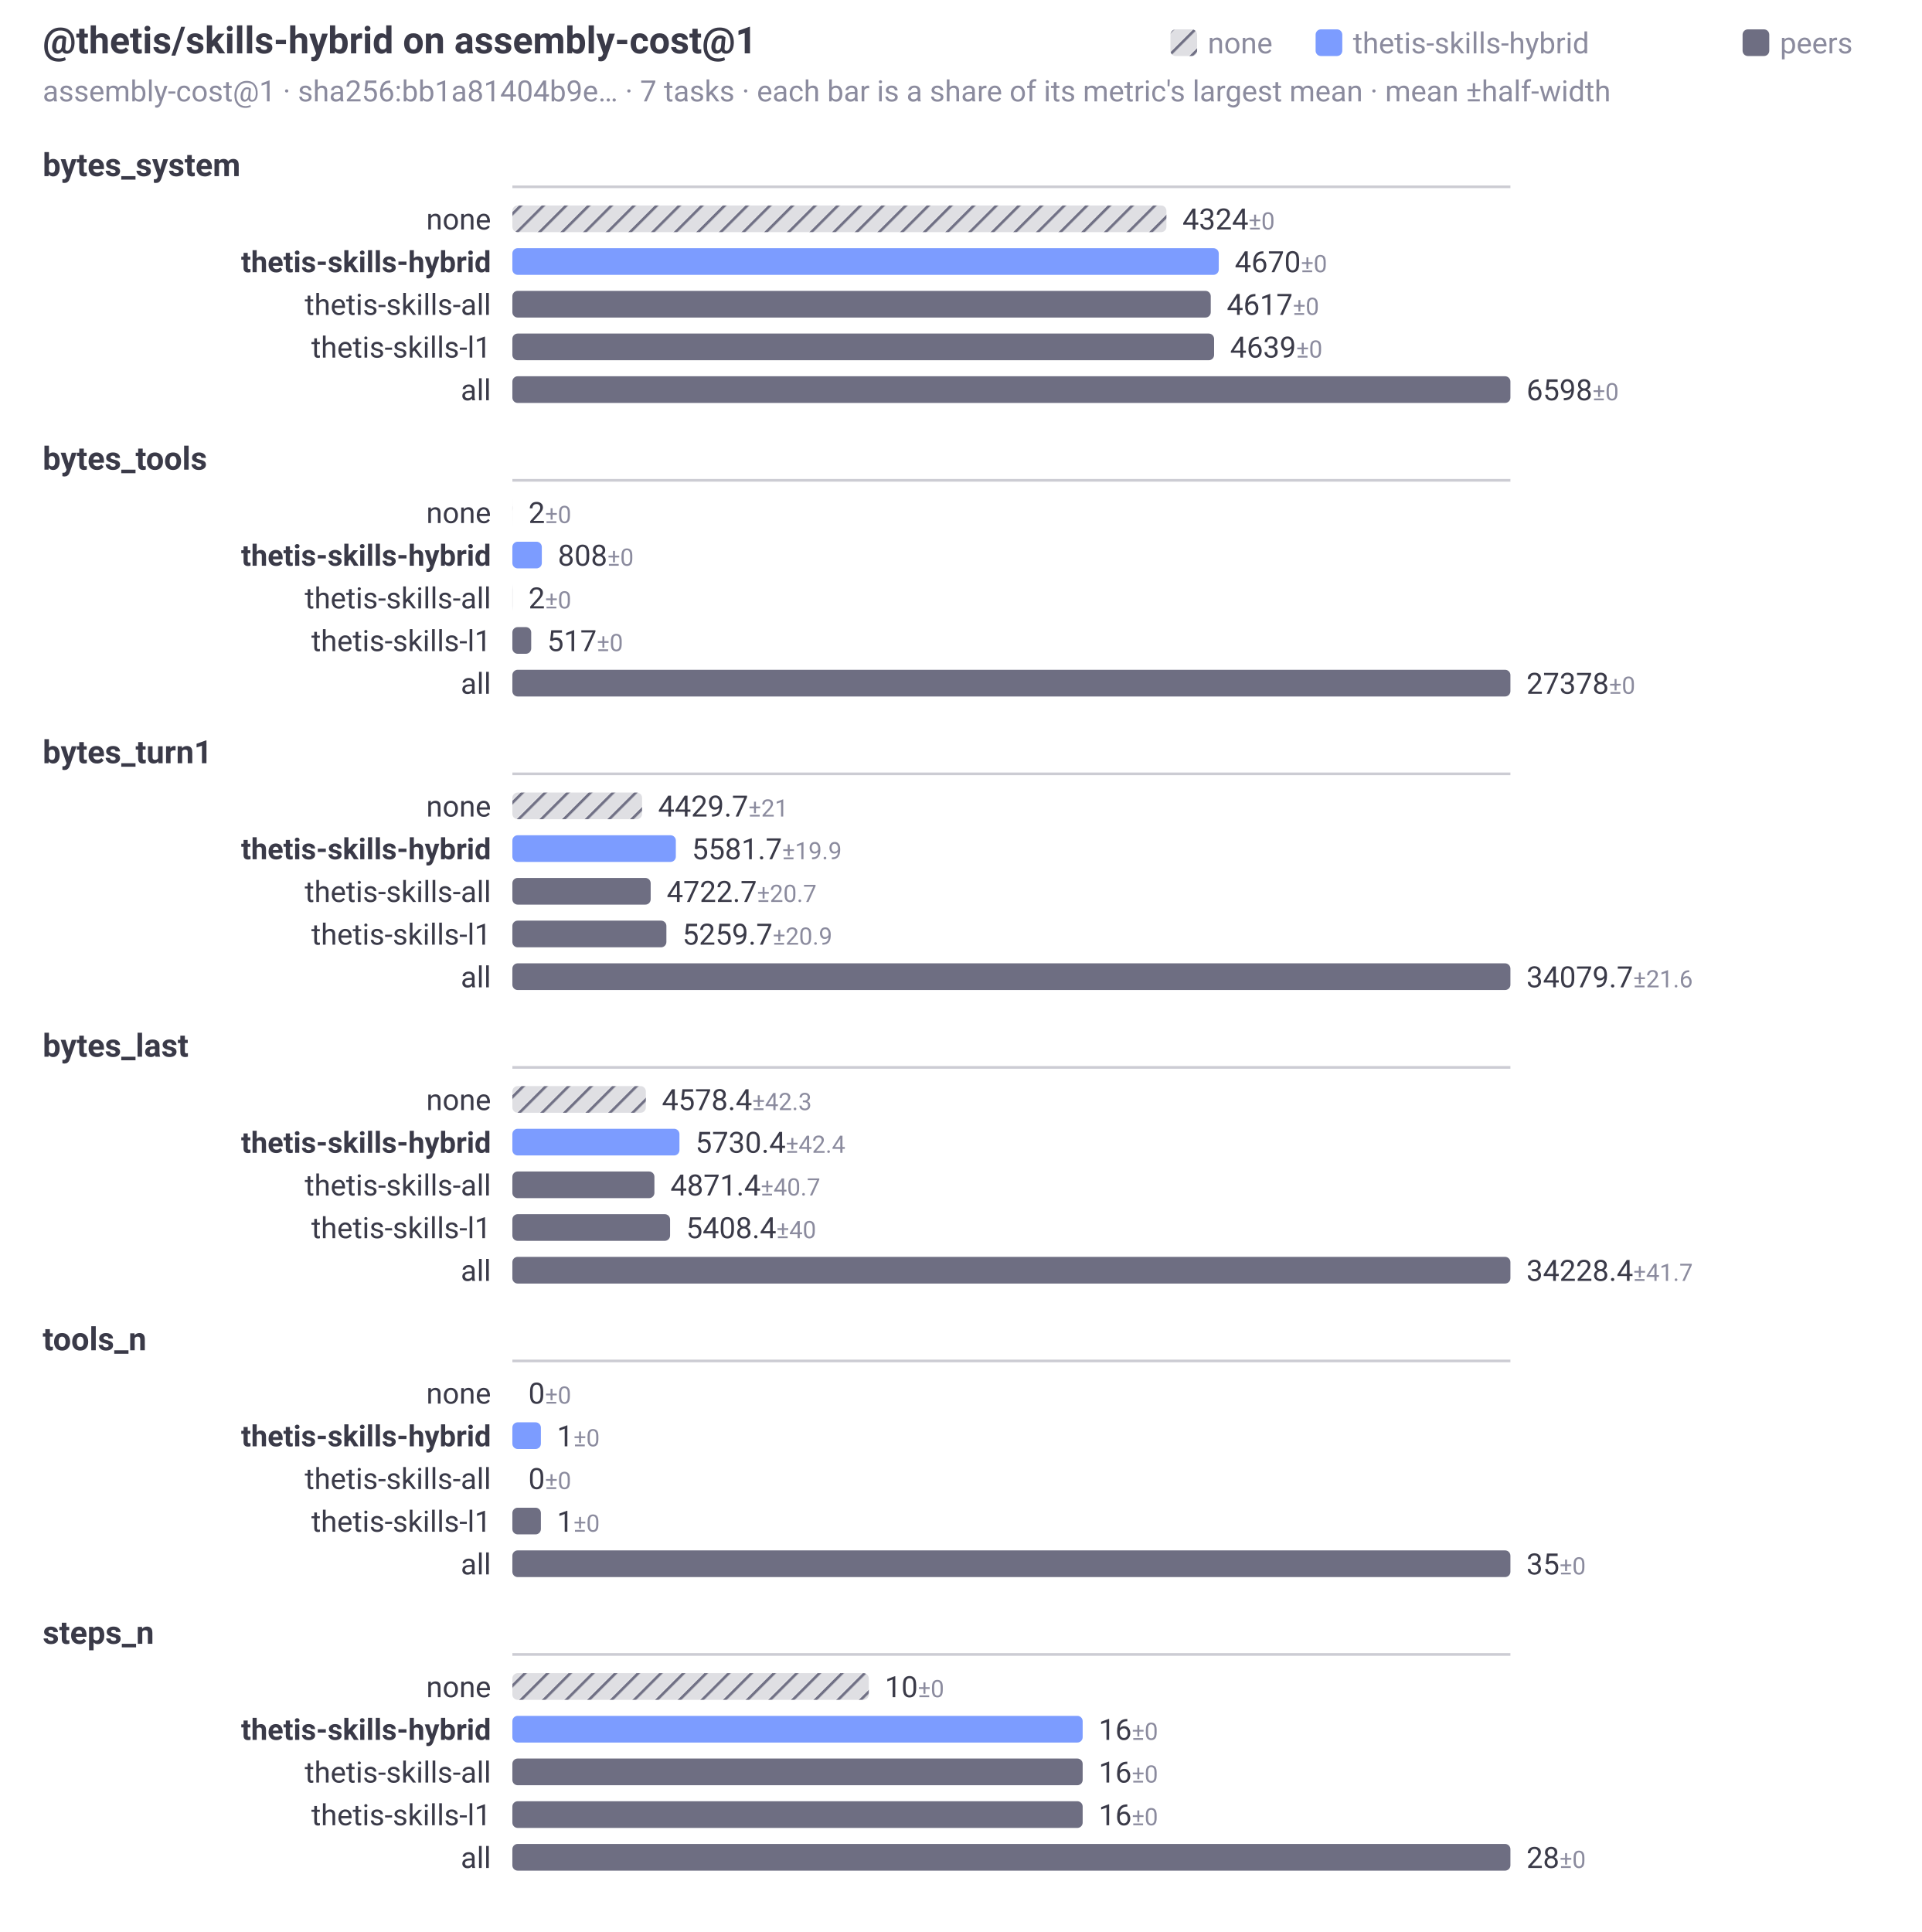
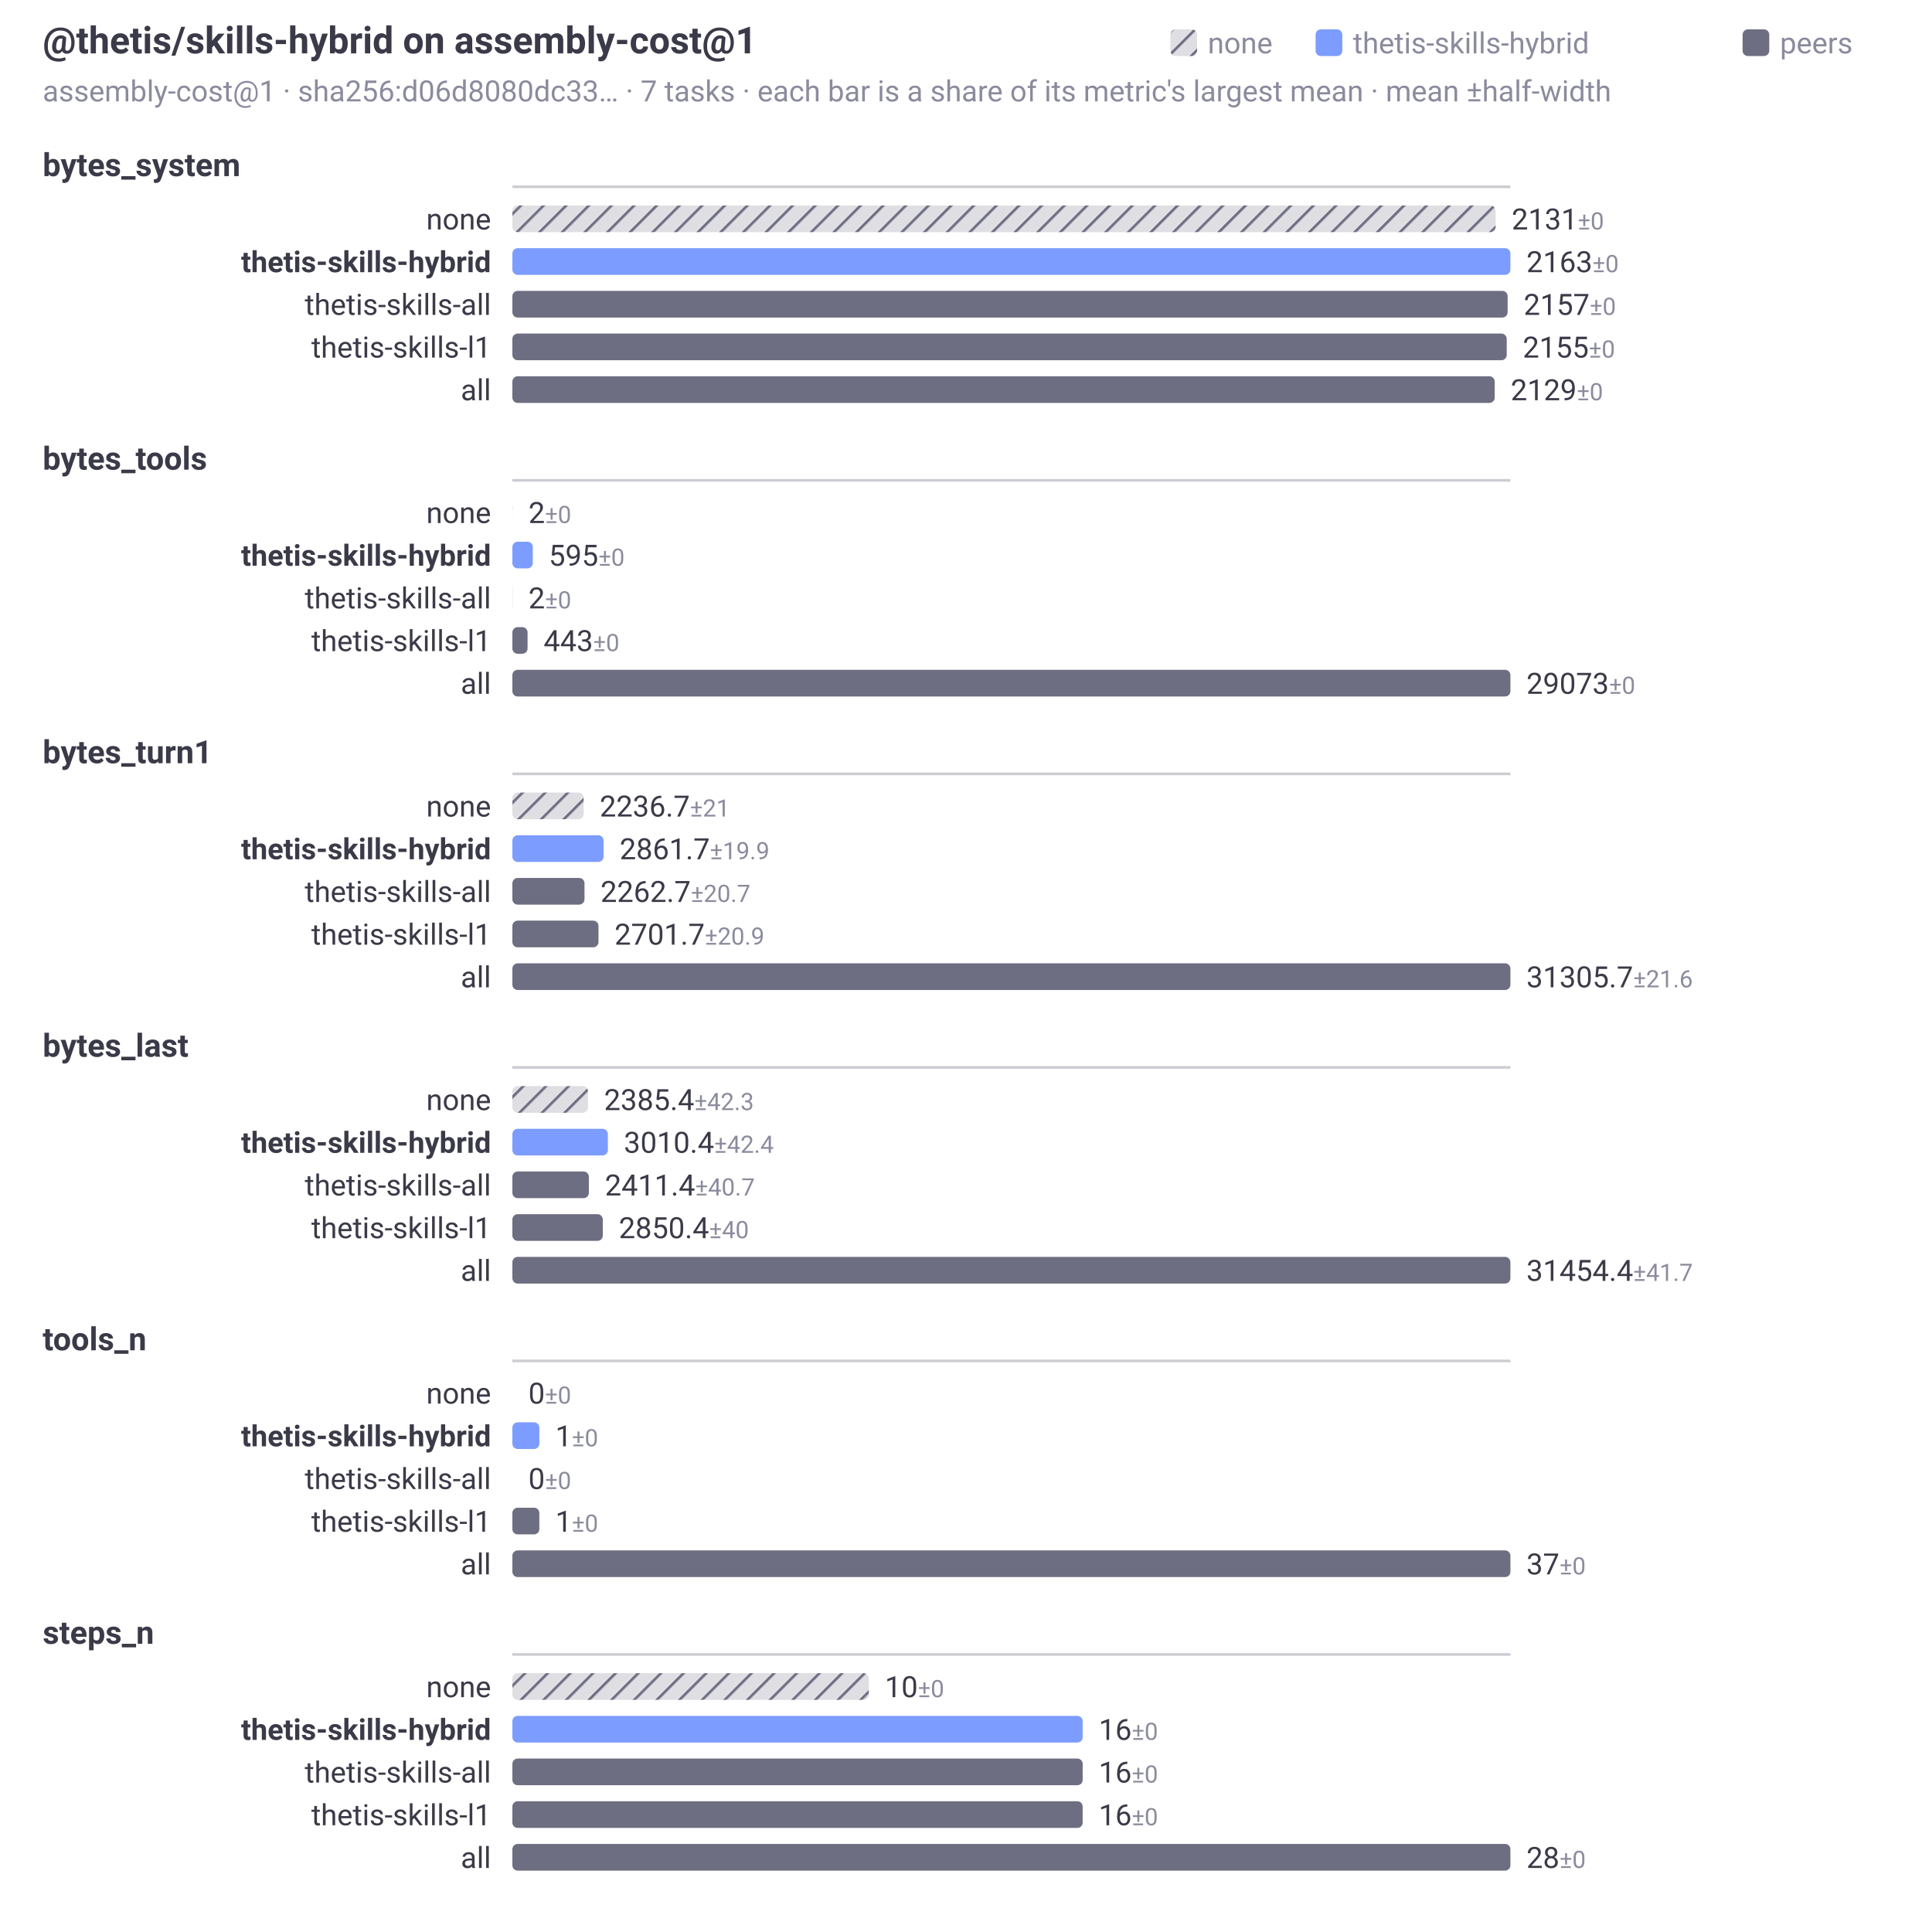
<svg xmlns="http://www.w3.org/2000/svg" width="720" height="724" viewBox="0 0 720 724" role="img" aria-labelledby="t d" font-family="system-ui, -apple-system, Segoe UI, Roboto, sans-serif">
  <style>.t{fill:#3a3a48}.f{fill:#8b8b9e}@media (prefers-color-scheme:dark){.t{fill:#d2d2dc}.f{fill:#9a9aae}}</style>
  <defs>
    <pattern id="hatch" width="6" height="6" patternUnits="userSpaceOnUse" patternTransform="rotate(45)">
      <rect width="6" height="6" fill="#6e6e82" fill-opacity="0.22" />
      <line x1="0" y1="0" x2="0" y2="6" stroke="#6e6e82" stroke-width="2" />
    </pattern>
  </defs>
  <text class="t" x="16" y="20" font-size="14" font-weight="600">@thetis/skills-hybrid on assembly-cost@1</text>
-   <text class="f" x="16" y="38" font-size="11">assembly-cost@1 · sha256:bb1a81404b9e… · 7 tasks · each bar is a share of its metric's largest mean · mean ±half-width</text>
+   <text class="f" x="16" y="38" font-size="11">assembly-cost@1 · sha256:d06d8080dc33… · 7 tasks · each bar is a share of its metric's largest mean · mean ±half-width</text>
  <rect x="653" y="11" width="10" height="10" rx="2" fill="#6e6e82" />
  <text class="f" x="667" y="20" font-size="11">peers</text>
  <rect x="493" y="11" width="10" height="10" rx="2" fill="#7c9cff" />
  <text class="f" x="507" y="20" font-size="11">thetis-skills-hybrid</text>
  <rect x="438.6" y="11" width="10" height="10" rx="2" fill="url(#hatch)" />
  <text class="f" x="452.6" y="20" font-size="11">none</text>
  <text class="t" x="16" y="66" font-size="12" font-weight="600">bytes_system</text>
  <line x1="192" y1="70" x2="566" y2="70" stroke="#6e6e82" stroke-opacity="0.35" stroke-width="1" />
  <text class="t" x="184" y="86" font-size="11" text-anchor="end">none</text>
-   <rect x="192" y="77" width="245.1" height="10" rx="2" fill="url(#hatch)" />
-   <text class="t" x="443.1" y="86" font-size="11">4324<tspan class="f" font-size="9"> ±0</tspan>
+   <rect x="192" y="77" width="368.47" height="10" rx="2" fill="url(#hatch)" />
+   <text class="t" x="566.47" y="86" font-size="11">2131<tspan class="f" font-size="9"> ±0</tspan>
  </text>
  <text class="t" x="184" y="102" font-size="11" text-anchor="end" font-weight="600">thetis-skills-hybrid</text>
-   <rect x="192" y="93" width="264.71" height="10" rx="2" fill="#7c9cff" />
-   <text class="t" x="462.71" y="102" font-size="11">4670<tspan class="f" font-size="9"> ±0</tspan>
+   <rect x="192" y="93" width="374" height="10" rx="2" fill="#7c9cff" />
+   <text class="t" x="572" y="102" font-size="11">2163<tspan class="f" font-size="9"> ±0</tspan>
  </text>
  <text class="t" x="184" y="118" font-size="11" text-anchor="end">thetis-skills-all</text>
-   <rect x="192" y="109" width="261.71" height="10" rx="2" fill="#6e6e82" />
-   <text class="t" x="459.71" y="118" font-size="11">4617<tspan class="f" font-size="9"> ±0</tspan>
+   <rect x="192" y="109" width="372.96" height="10" rx="2" fill="#6e6e82" />
+   <text class="t" x="570.96" y="118" font-size="11">2157<tspan class="f" font-size="9"> ±0</tspan>
  </text>
  <text class="t" x="184" y="134" font-size="11" text-anchor="end">thetis-skills-l1</text>
-   <rect x="192" y="125" width="262.96" height="10" rx="2" fill="#6e6e82" />
-   <text class="t" x="460.96" y="134" font-size="11">4639<tspan class="f" font-size="9"> ±0</tspan>
+   <rect x="192" y="125" width="372.62" height="10" rx="2" fill="#6e6e82" />
+   <text class="t" x="570.62" y="134" font-size="11">2155<tspan class="f" font-size="9"> ±0</tspan>
  </text>
  <text class="t" x="184" y="150" font-size="11" text-anchor="end">all</text>
-   <rect x="192" y="141" width="374" height="10" rx="2" fill="#6e6e82" />
-   <text class="t" x="572" y="150" font-size="11">6598<tspan class="f" font-size="9"> ±0</tspan>
+   <rect x="192" y="141" width="368.12" height="10" rx="2" fill="#6e6e82" />
+   <text class="t" x="566.12" y="150" font-size="11">2129<tspan class="f" font-size="9"> ±0</tspan>
  </text>
  <text class="t" x="16" y="176" font-size="12" font-weight="600">bytes_tools</text>
  <line x1="192" y1="180" x2="566" y2="180" stroke="#6e6e82" stroke-opacity="0.35" stroke-width="1" />
  <text class="t" x="184" y="196" font-size="11" text-anchor="end">none</text>
  <rect x="192" y="187" width="0.03" height="10" rx="2" fill="url(#hatch)" />
  <text class="t" x="198.03" y="196" font-size="11">2<tspan class="f" font-size="9"> ±0</tspan>
  </text>
  <text class="t" x="184" y="212" font-size="11" text-anchor="end" font-weight="600">thetis-skills-hybrid</text>
-   <rect x="192" y="203" width="11.04" height="10" rx="2" fill="#7c9cff" />
-   <text class="t" x="209.04" y="212" font-size="11">808<tspan class="f" font-size="9"> ±0</tspan>
+   <rect x="192" y="203" width="7.65" height="10" rx="2" fill="#7c9cff" />
+   <text class="t" x="205.65" y="212" font-size="11">595<tspan class="f" font-size="9"> ±0</tspan>
  </text>
  <text class="t" x="184" y="228" font-size="11" text-anchor="end">thetis-skills-all</text>
  <rect x="192" y="219" width="0.03" height="10" rx="2" fill="#6e6e82" />
  <text class="t" x="198.03" y="228" font-size="11">2<tspan class="f" font-size="9"> ±0</tspan>
  </text>
  <text class="t" x="184" y="244" font-size="11" text-anchor="end">thetis-skills-l1</text>
-   <rect x="192" y="235" width="7.06" height="10" rx="2" fill="#6e6e82" />
-   <text class="t" x="205.06" y="244" font-size="11">517<tspan class="f" font-size="9"> ±0</tspan>
+   <rect x="192" y="235" width="5.7" height="10" rx="2" fill="#6e6e82" />
+   <text class="t" x="203.7" y="244" font-size="11">443<tspan class="f" font-size="9"> ±0</tspan>
  </text>
  <text class="t" x="184" y="260" font-size="11" text-anchor="end">all</text>
  <rect x="192" y="251" width="374" height="10" rx="2" fill="#6e6e82" />
-   <text class="t" x="572" y="260" font-size="11">27378<tspan class="f" font-size="9"> ±0</tspan>
+   <text class="t" x="572" y="260" font-size="11">29073<tspan class="f" font-size="9"> ±0</tspan>
  </text>
  <text class="t" x="16" y="286" font-size="12" font-weight="600">bytes_turn1</text>
  <line x1="192" y1="290" x2="566" y2="290" stroke="#6e6e82" stroke-opacity="0.35" stroke-width="1" />
  <text class="t" x="184" y="306" font-size="11" text-anchor="end">none</text>
-   <rect x="192" y="297" width="48.61" height="10" rx="2" fill="url(#hatch)" />
-   <text class="t" x="246.61" y="306" font-size="11">4429.7<tspan class="f" font-size="9"> ±21</tspan>
+   <rect x="192" y="297" width="26.72" height="10" rx="2" fill="url(#hatch)" />
+   <text class="t" x="224.72" y="306" font-size="11">2236.7<tspan class="f" font-size="9"> ±21</tspan>
  </text>
  <text class="t" x="184" y="322" font-size="11" text-anchor="end" font-weight="600">thetis-skills-hybrid</text>
-   <rect x="192" y="313" width="61.26" height="10" rx="2" fill="#7c9cff" />
-   <text class="t" x="259.26" y="322" font-size="11">5581.7<tspan class="f" font-size="9"> ±19.9</tspan>
+   <rect x="192" y="313" width="34.19" height="10" rx="2" fill="#7c9cff" />
+   <text class="t" x="232.19" y="322" font-size="11">2861.7<tspan class="f" font-size="9"> ±19.9</tspan>
  </text>
  <text class="t" x="184" y="338" font-size="11" text-anchor="end">thetis-skills-all</text>
-   <rect x="192" y="329" width="51.83" height="10" rx="2" fill="#6e6e82" />
-   <text class="t" x="249.83" y="338" font-size="11">4722.7<tspan class="f" font-size="9"> ±20.7</tspan>
+   <rect x="192" y="329" width="27.03" height="10" rx="2" fill="#6e6e82" />
+   <text class="t" x="225.03" y="338" font-size="11">2262.7<tspan class="f" font-size="9"> ±20.7</tspan>
  </text>
  <text class="t" x="184" y="354" font-size="11" text-anchor="end">thetis-skills-l1</text>
-   <rect x="192" y="345" width="57.72" height="10" rx="2" fill="#6e6e82" />
-   <text class="t" x="255.72" y="354" font-size="11">5259.7<tspan class="f" font-size="9"> ±20.9</tspan>
+   <rect x="192" y="345" width="32.28" height="10" rx="2" fill="#6e6e82" />
+   <text class="t" x="230.28" y="354" font-size="11">2701.7<tspan class="f" font-size="9"> ±20.9</tspan>
  </text>
  <text class="t" x="184" y="370" font-size="11" text-anchor="end">all</text>
  <rect x="192" y="361" width="374" height="10" rx="2" fill="#6e6e82" />
-   <text class="t" x="572" y="370" font-size="11">34079.7<tspan class="f" font-size="9"> ±21.6</tspan>
+   <text class="t" x="572" y="370" font-size="11">31305.7<tspan class="f" font-size="9"> ±21.6</tspan>
  </text>
  <text class="t" x="16" y="396" font-size="12" font-weight="600">bytes_last</text>
  <line x1="192" y1="400" x2="566" y2="400" stroke="#6e6e82" stroke-opacity="0.35" stroke-width="1" />
  <text class="t" x="184" y="416" font-size="11" text-anchor="end">none</text>
-   <rect x="192" y="407" width="50.03" height="10" rx="2" fill="url(#hatch)" />
-   <text class="t" x="248.03" y="416" font-size="11">4578.4<tspan class="f" font-size="9"> ±42.3</tspan>
+   <rect x="192" y="407" width="28.36" height="10" rx="2" fill="url(#hatch)" />
+   <text class="t" x="226.36" y="416" font-size="11">2385.4<tspan class="f" font-size="9"> ±42.3</tspan>
  </text>
  <text class="t" x="184" y="432" font-size="11" text-anchor="end" font-weight="600">thetis-skills-hybrid</text>
-   <rect x="192" y="423" width="62.61" height="10" rx="2" fill="#7c9cff" />
-   <text class="t" x="260.61" y="432" font-size="11">5730.4<tspan class="f" font-size="9"> ±42.4</tspan>
+   <rect x="192" y="423" width="35.79" height="10" rx="2" fill="#7c9cff" />
+   <text class="t" x="233.79" y="432" font-size="11">3010.4<tspan class="f" font-size="9"> ±42.4</tspan>
  </text>
  <text class="t" x="184" y="448" font-size="11" text-anchor="end">thetis-skills-all</text>
-   <rect x="192" y="439" width="53.23" height="10" rx="2" fill="#6e6e82" />
-   <text class="t" x="251.23" y="448" font-size="11">4871.4<tspan class="f" font-size="9"> ±40.7</tspan>
+   <rect x="192" y="439" width="28.67" height="10" rx="2" fill="#6e6e82" />
+   <text class="t" x="226.67" y="448" font-size="11">2411.4<tspan class="f" font-size="9"> ±40.7</tspan>
  </text>
  <text class="t" x="184" y="464" font-size="11" text-anchor="end">thetis-skills-l1</text>
-   <rect x="192" y="455" width="59.1" height="10" rx="2" fill="#6e6e82" />
-   <text class="t" x="257.1" y="464" font-size="11">5408.4<tspan class="f" font-size="9"> ±40</tspan>
+   <rect x="192" y="455" width="33.89" height="10" rx="2" fill="#6e6e82" />
+   <text class="t" x="231.89" y="464" font-size="11">2850.4<tspan class="f" font-size="9"> ±40</tspan>
  </text>
  <text class="t" x="184" y="480" font-size="11" text-anchor="end">all</text>
  <rect x="192" y="471" width="374" height="10" rx="2" fill="#6e6e82" />
-   <text class="t" x="572" y="480" font-size="11">34228.4<tspan class="f" font-size="9"> ±41.7</tspan>
+   <text class="t" x="572" y="480" font-size="11">31454.4<tspan class="f" font-size="9"> ±41.7</tspan>
  </text>
  <text class="t" x="16" y="506" font-size="12" font-weight="600">tools_n</text>
  <line x1="192" y1="510" x2="566" y2="510" stroke="#6e6e82" stroke-opacity="0.35" stroke-width="1" />
  <text class="t" x="184" y="526" font-size="11" text-anchor="end">none</text>
  <rect x="192" y="517" width="0" height="10" rx="2" fill="url(#hatch)" />
  <text class="t" x="198" y="526" font-size="11">0<tspan class="f" font-size="9"> ±0</tspan>
  </text>
  <text class="t" x="184" y="542" font-size="11" text-anchor="end" font-weight="600">thetis-skills-hybrid</text>
-   <rect x="192" y="533" width="10.69" height="10" rx="2" fill="#7c9cff" />
-   <text class="t" x="208.69" y="542" font-size="11">1<tspan class="f" font-size="9"> ±0</tspan>
+   <rect x="192" y="533" width="10.11" height="10" rx="2" fill="#7c9cff" />
+   <text class="t" x="208.11" y="542" font-size="11">1<tspan class="f" font-size="9"> ±0</tspan>
  </text>
  <text class="t" x="184" y="558" font-size="11" text-anchor="end">thetis-skills-all</text>
  <rect x="192" y="549" width="0" height="10" rx="2" fill="#6e6e82" />
  <text class="t" x="198" y="558" font-size="11">0<tspan class="f" font-size="9"> ±0</tspan>
  </text>
  <text class="t" x="184" y="574" font-size="11" text-anchor="end">thetis-skills-l1</text>
-   <rect x="192" y="565" width="10.69" height="10" rx="2" fill="#6e6e82" />
-   <text class="t" x="208.69" y="574" font-size="11">1<tspan class="f" font-size="9"> ±0</tspan>
+   <rect x="192" y="565" width="10.11" height="10" rx="2" fill="#6e6e82" />
+   <text class="t" x="208.11" y="574" font-size="11">1<tspan class="f" font-size="9"> ±0</tspan>
  </text>
  <text class="t" x="184" y="590" font-size="11" text-anchor="end">all</text>
  <rect x="192" y="581" width="374" height="10" rx="2" fill="#6e6e82" />
-   <text class="t" x="572" y="590" font-size="11">35<tspan class="f" font-size="9"> ±0</tspan>
+   <text class="t" x="572" y="590" font-size="11">37<tspan class="f" font-size="9"> ±0</tspan>
  </text>
  <text class="t" x="16" y="616" font-size="12" font-weight="600">steps_n</text>
  <line x1="192" y1="620" x2="566" y2="620" stroke="#6e6e82" stroke-opacity="0.35" stroke-width="1" />
  <text class="t" x="184" y="636" font-size="11" text-anchor="end">none</text>
  <rect x="192" y="627" width="133.57" height="10" rx="2" fill="url(#hatch)" />
  <text class="t" x="331.57" y="636" font-size="11">10<tspan class="f" font-size="9"> ±0</tspan>
  </text>
  <text class="t" x="184" y="652" font-size="11" text-anchor="end" font-weight="600">thetis-skills-hybrid</text>
  <rect x="192" y="643" width="213.71" height="10" rx="2" fill="#7c9cff" />
  <text class="t" x="411.71" y="652" font-size="11">16<tspan class="f" font-size="9"> ±0</tspan>
  </text>
  <text class="t" x="184" y="668" font-size="11" text-anchor="end">thetis-skills-all</text>
  <rect x="192" y="659" width="213.71" height="10" rx="2" fill="#6e6e82" />
  <text class="t" x="411.71" y="668" font-size="11">16<tspan class="f" font-size="9"> ±0</tspan>
  </text>
  <text class="t" x="184" y="684" font-size="11" text-anchor="end">thetis-skills-l1</text>
  <rect x="192" y="675" width="213.71" height="10" rx="2" fill="#6e6e82" />
  <text class="t" x="411.71" y="684" font-size="11">16<tspan class="f" font-size="9"> ±0</tspan>
  </text>
  <text class="t" x="184" y="700" font-size="11" text-anchor="end">all</text>
  <rect x="192" y="691" width="374" height="10" rx="2" fill="#6e6e82" />
  <text class="t" x="572" y="700" font-size="11">28<tspan class="f" font-size="9"> ±0</tspan>
  </text>
</svg>
